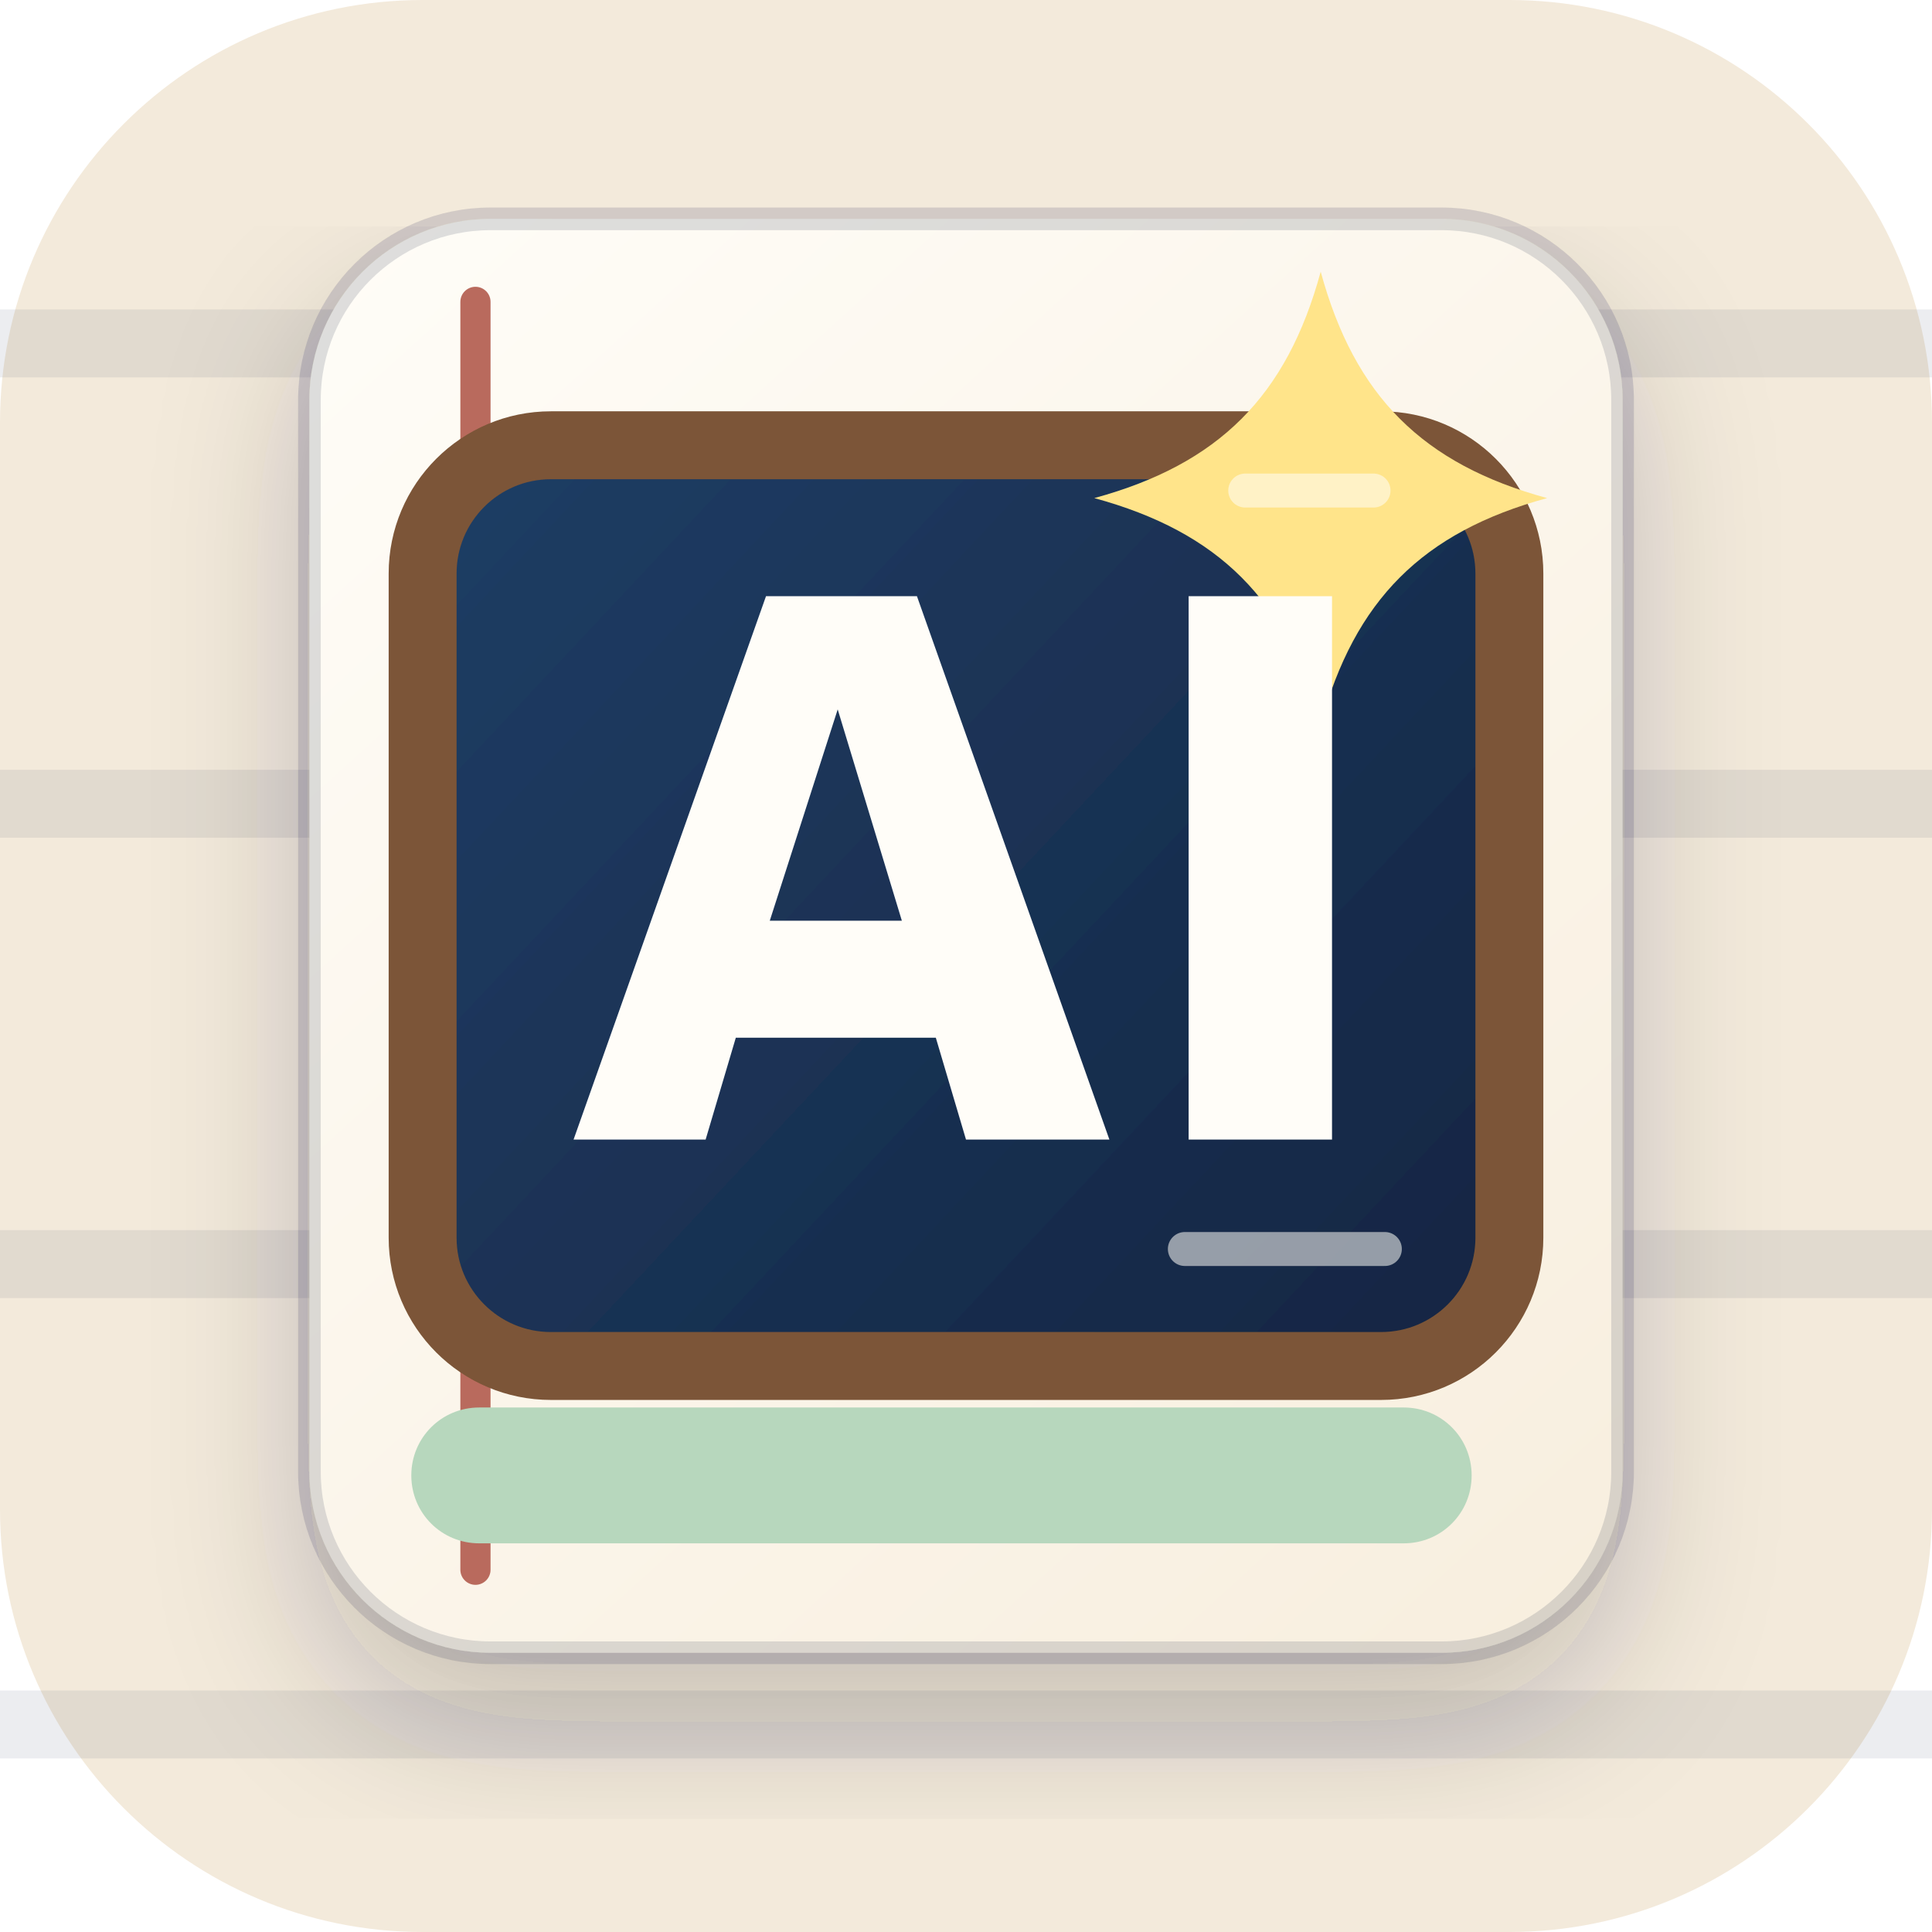
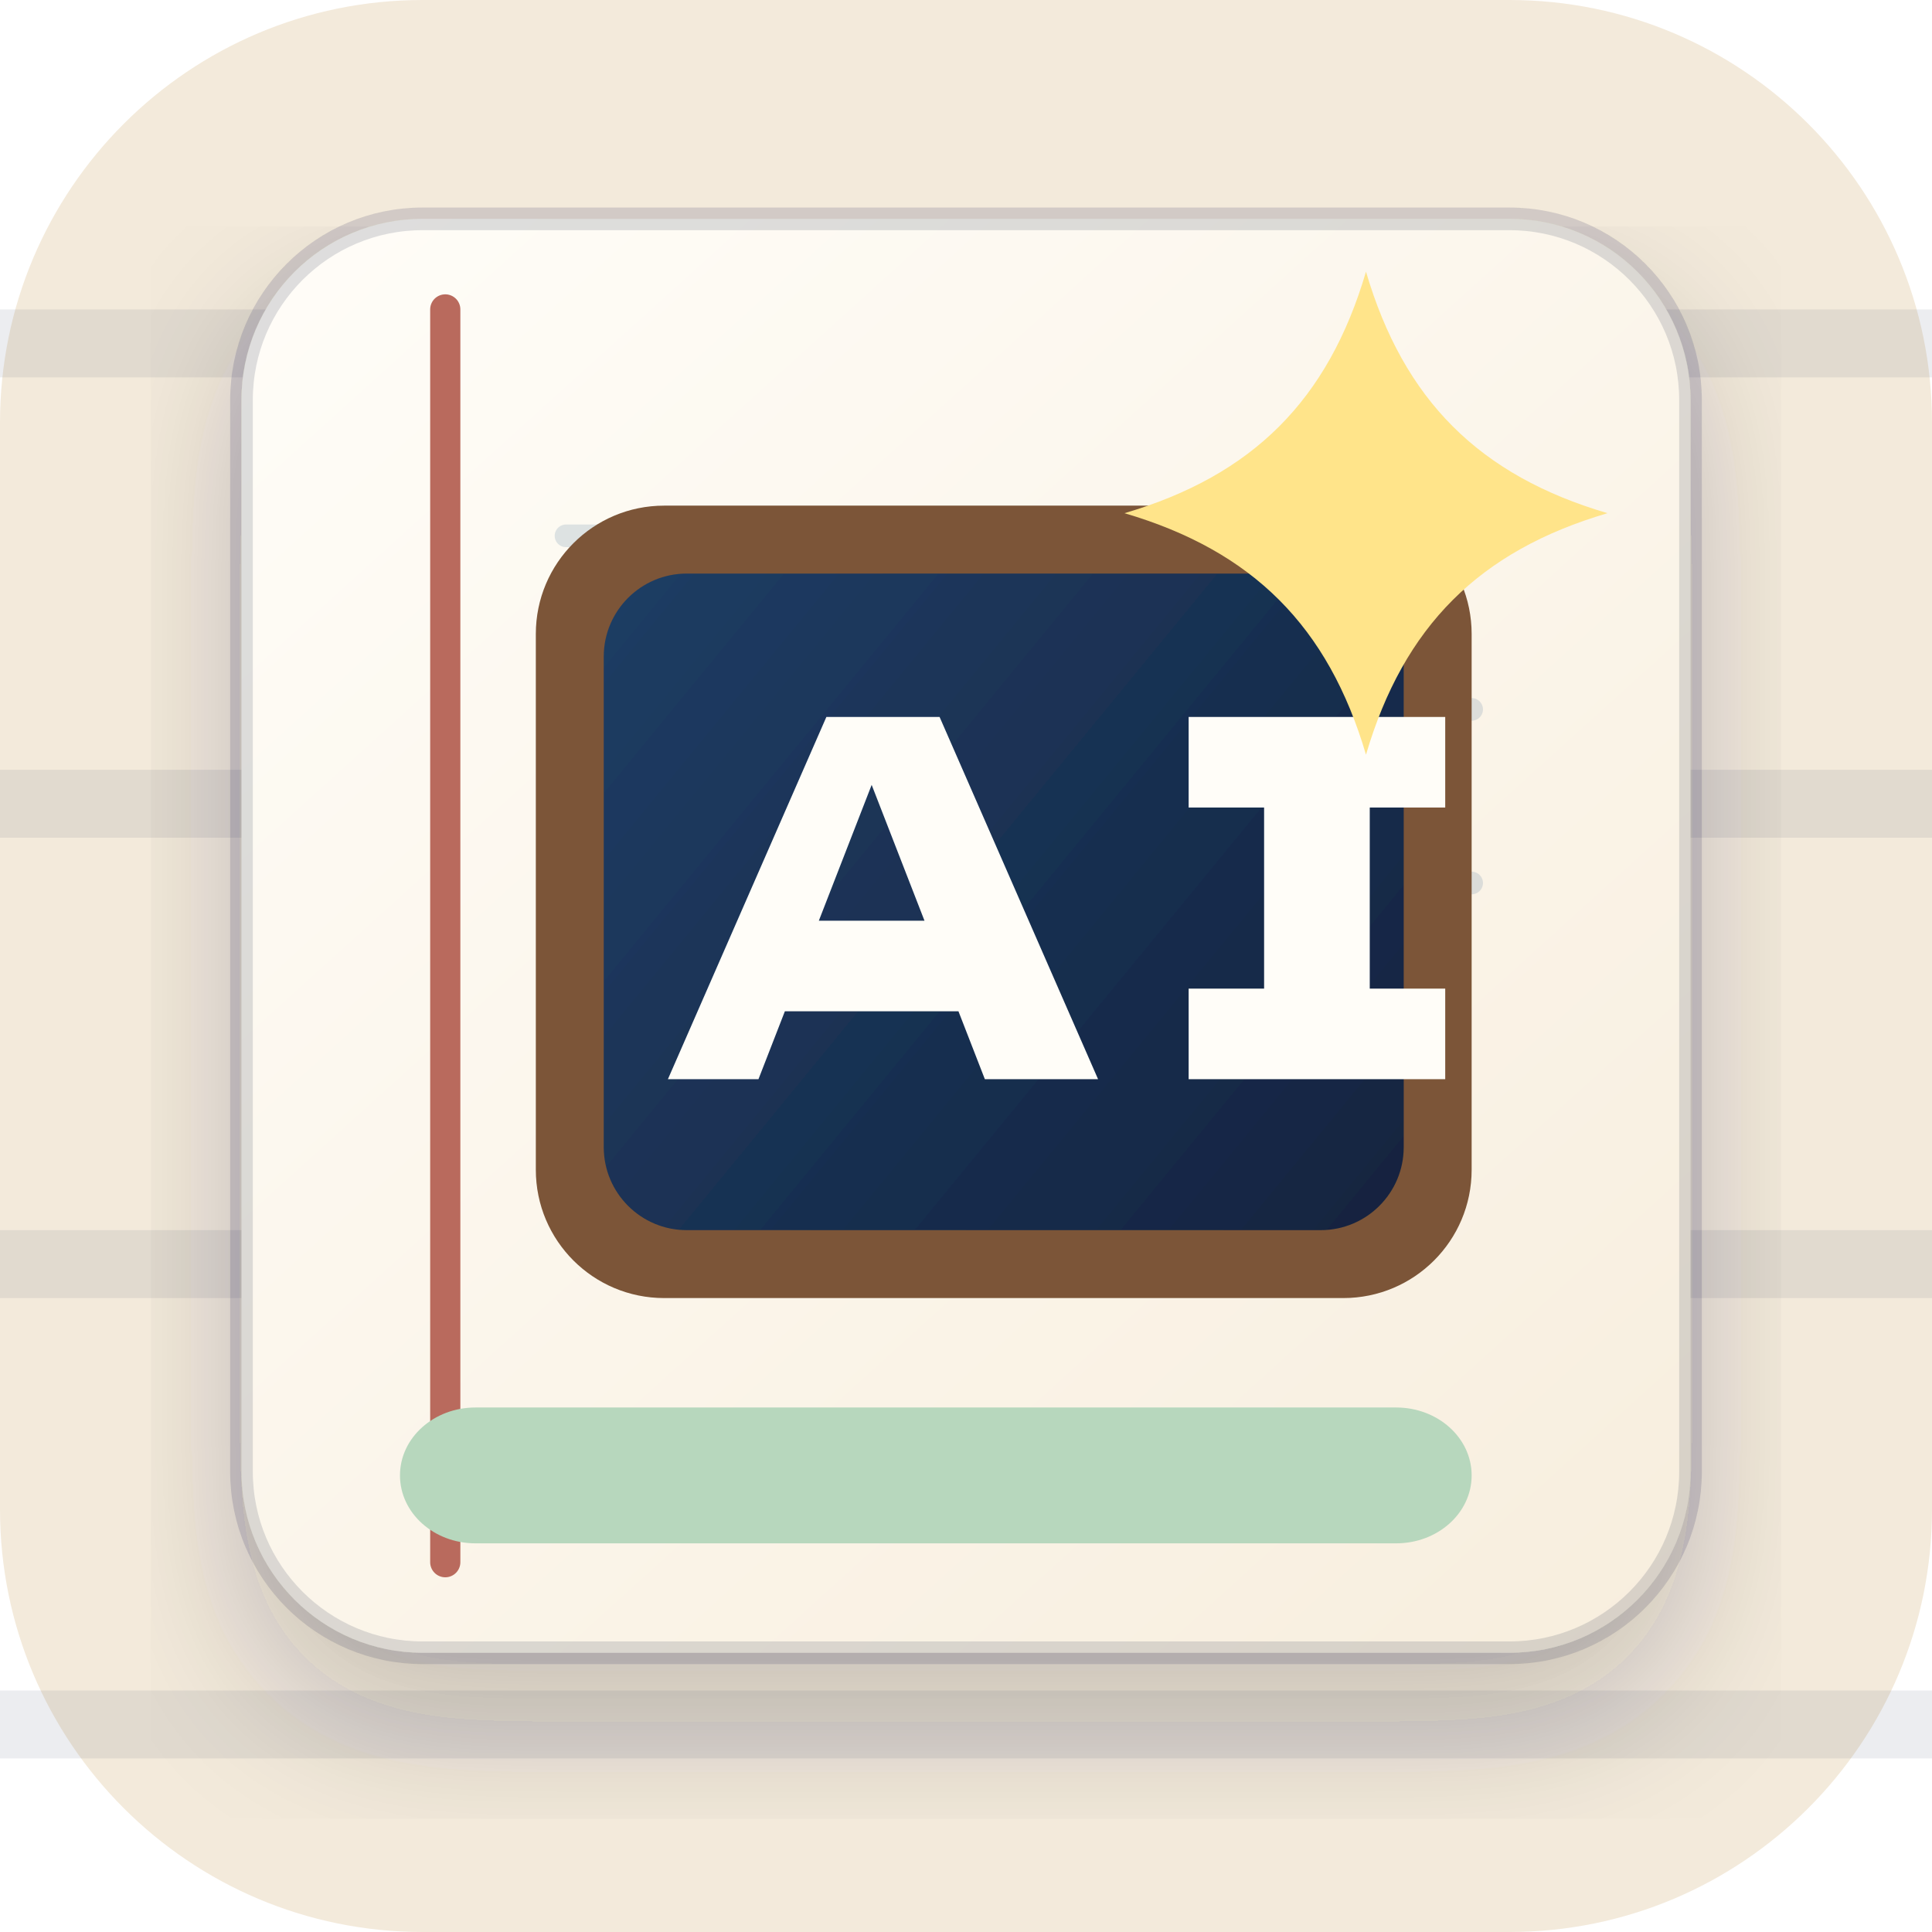
<svg xmlns="http://www.w3.org/2000/svg" viewBox="0 0 512 512" role="img" aria-labelledby="title desc">
  <defs>
    <linearGradient id="paper" x1="76" x2="456" y1="50" y2="470" gradientUnits="userSpaceOnUse">
      <stop stop-color="#fffdf8" />
      <stop offset="1" stop-color="#f7eddc" />
    </linearGradient>
-     <linearGradient id="board" x1="126" x2="412" y1="122" y2="390" gradientUnits="userSpaceOnUse">
+     <linearGradient id="board" x1="160" x2="372" y1="152" y2="326" gradientUnits="userSpaceOnUse">
      <stop stop-color="#1f3d64" />
      <stop offset="1" stop-color="#13233f" />
    </linearGradient>
    <filter id="shadow" x="40" y="42" width="432" height="440" color-interpolation-filters="sRGB" filterUnits="userSpaceOnUse">
      <feDropShadow dx="0" dy="18" stdDeviation="20" flood-color="#252d3c" flood-opacity=".22" />
    </filter>
  </defs>
  <rect width="512" height="512" rx="112" fill="#f3eadb" />
  <path fill="rgba(19,35,63,.08)" d="M0 82h512v18H0zM0 204h512v18H0zM0 326h512v18H0zM0 448h512v18H0z" />
  <g filter="url(#shadow)">
-     <rect x="82" y="58" width="348" height="380" rx="48" fill="url(#paper)" stroke="#13233f" stroke-opacity=".14" stroke-width="6" />
-     <path stroke="#b96b5d" stroke-linecap="round" stroke-width="8" d="M126 80v336" />
-     <path stroke="#345f8d" stroke-opacity=".18" stroke-linecap="round" stroke-width="6" d="M158 142h220M158 188h220M158 234h220M158 280h220M158 326h180" />
-     <rect x="112" y="118" width="288" height="244" rx="34" fill="url(#board)" stroke="#7b5537" stroke-width="18" />
-     <path fill="#ffe48a" d="M350 72c9 33 27 51 60 60-33 9-51 27-60 60-9-33-27-51-60-60 33-9 51-27 60-60Z" />
-     <path fill="#b7d7bd" d="M127 373h245c10 0 18 8 18 18s-8 18-18 18H127c-10 0-18-8-18-18s8-18 18-18Z" />
-     <path fill="#fffdf8" d="M187 302h-35l51-144h40l51 144h-38l-8-27h-53l-8 27Zm17-58h35l-17-56-18 56ZM315 158h38v144h-38V158Z" />
-     <path stroke="#fffdf8" stroke-linecap="round" stroke-opacity=".55" stroke-width="9" d="M330 130h34M314 331h53" />
+     <rect x="64" y="58" width="384" height="380" rx="48" fill="url(#paper)" stroke="#13233f" stroke-opacity=".14" stroke-width="6" />
+     <path stroke="#b96b5d" stroke-linecap="round" stroke-width="8" d="M118 82v332" />
+     <path stroke="#345f8d" stroke-opacity=".16" stroke-linecap="round" stroke-width="6" d="M150 142h240M150 188h240M150 234h240M150 280h220M150 326h180" />
+     <rect x="142" y="134" width="248" height="210" rx="34" fill="#7b5537" />
+     <rect x="160" y="152" width="212" height="174" rx="22" fill="url(#board)" />
+     <path fill="#fffdf8" d="M205 286h-28l42-96h30l42 96h-30l-7-18h-46l-7 18Zm12-42h28l-14-36-14 36Zm98-54h68v24h-20v48h20v24h-68v-24h20v-48h-20v-24Z" />
+     <path fill="#ffe48a" d="M362 72c10 34 30 54 64 64-34 10-54 30-64 64-10-34-30-54-64-64 34-10 54-30 64-64Z" />
+     <path fill="#b7d7bd" d="M126 373h244c11 0 20 8 20 18s-9 18-20 18H126c-11 0-20-8-20-18s9-18 20-18Z" />
  </g>
</svg>
